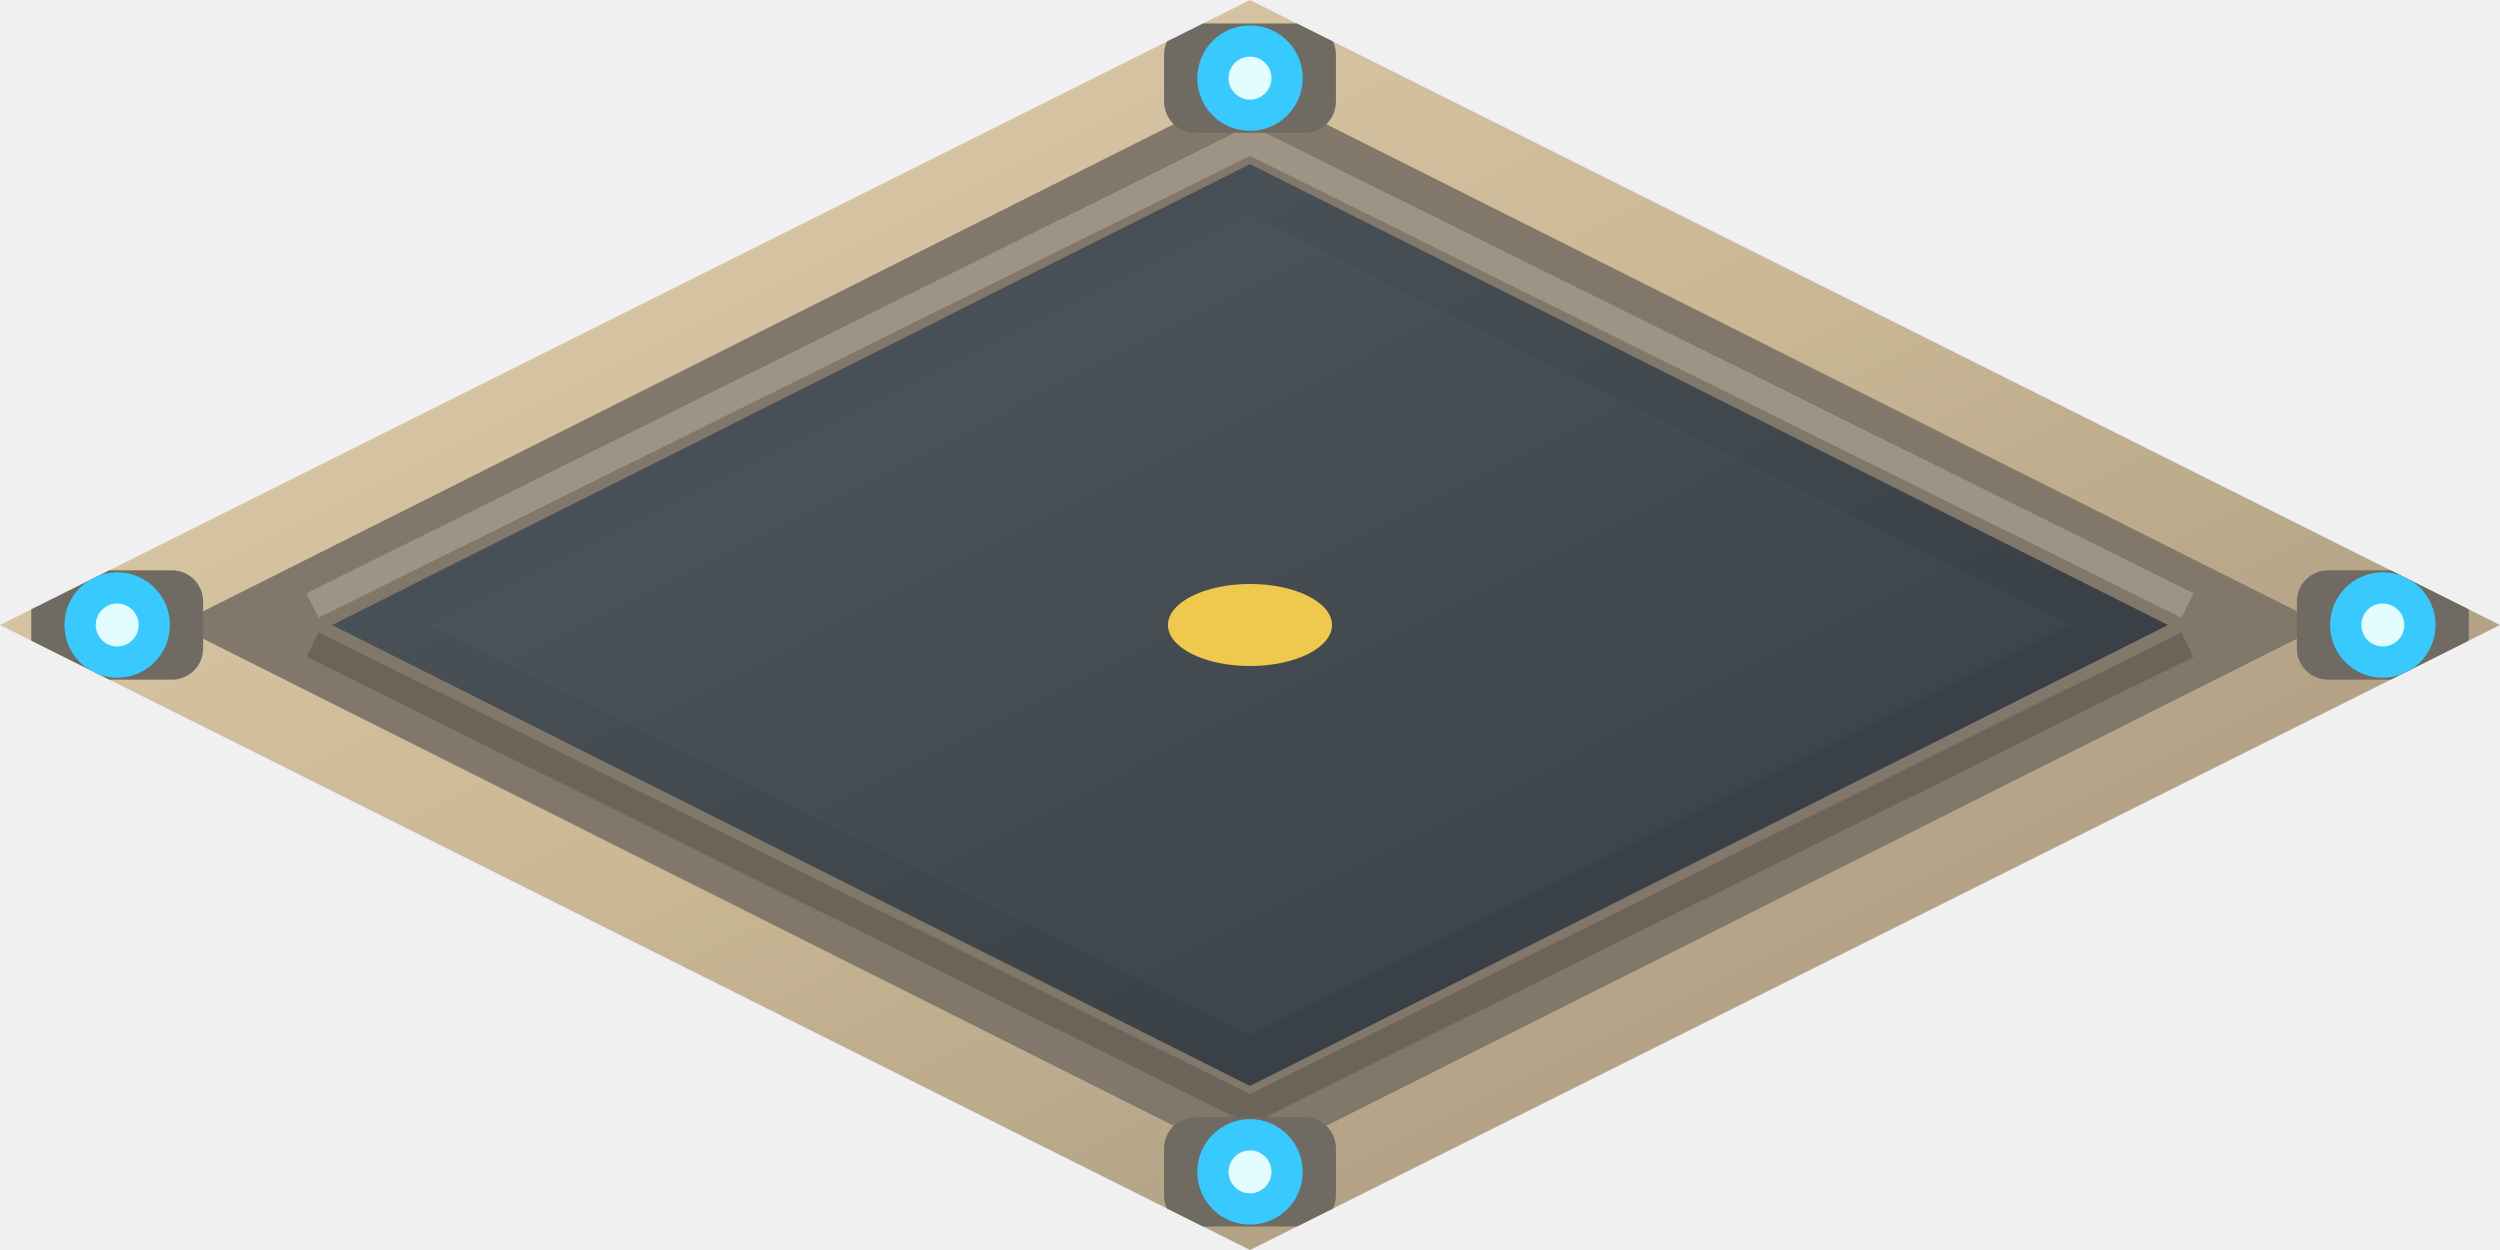
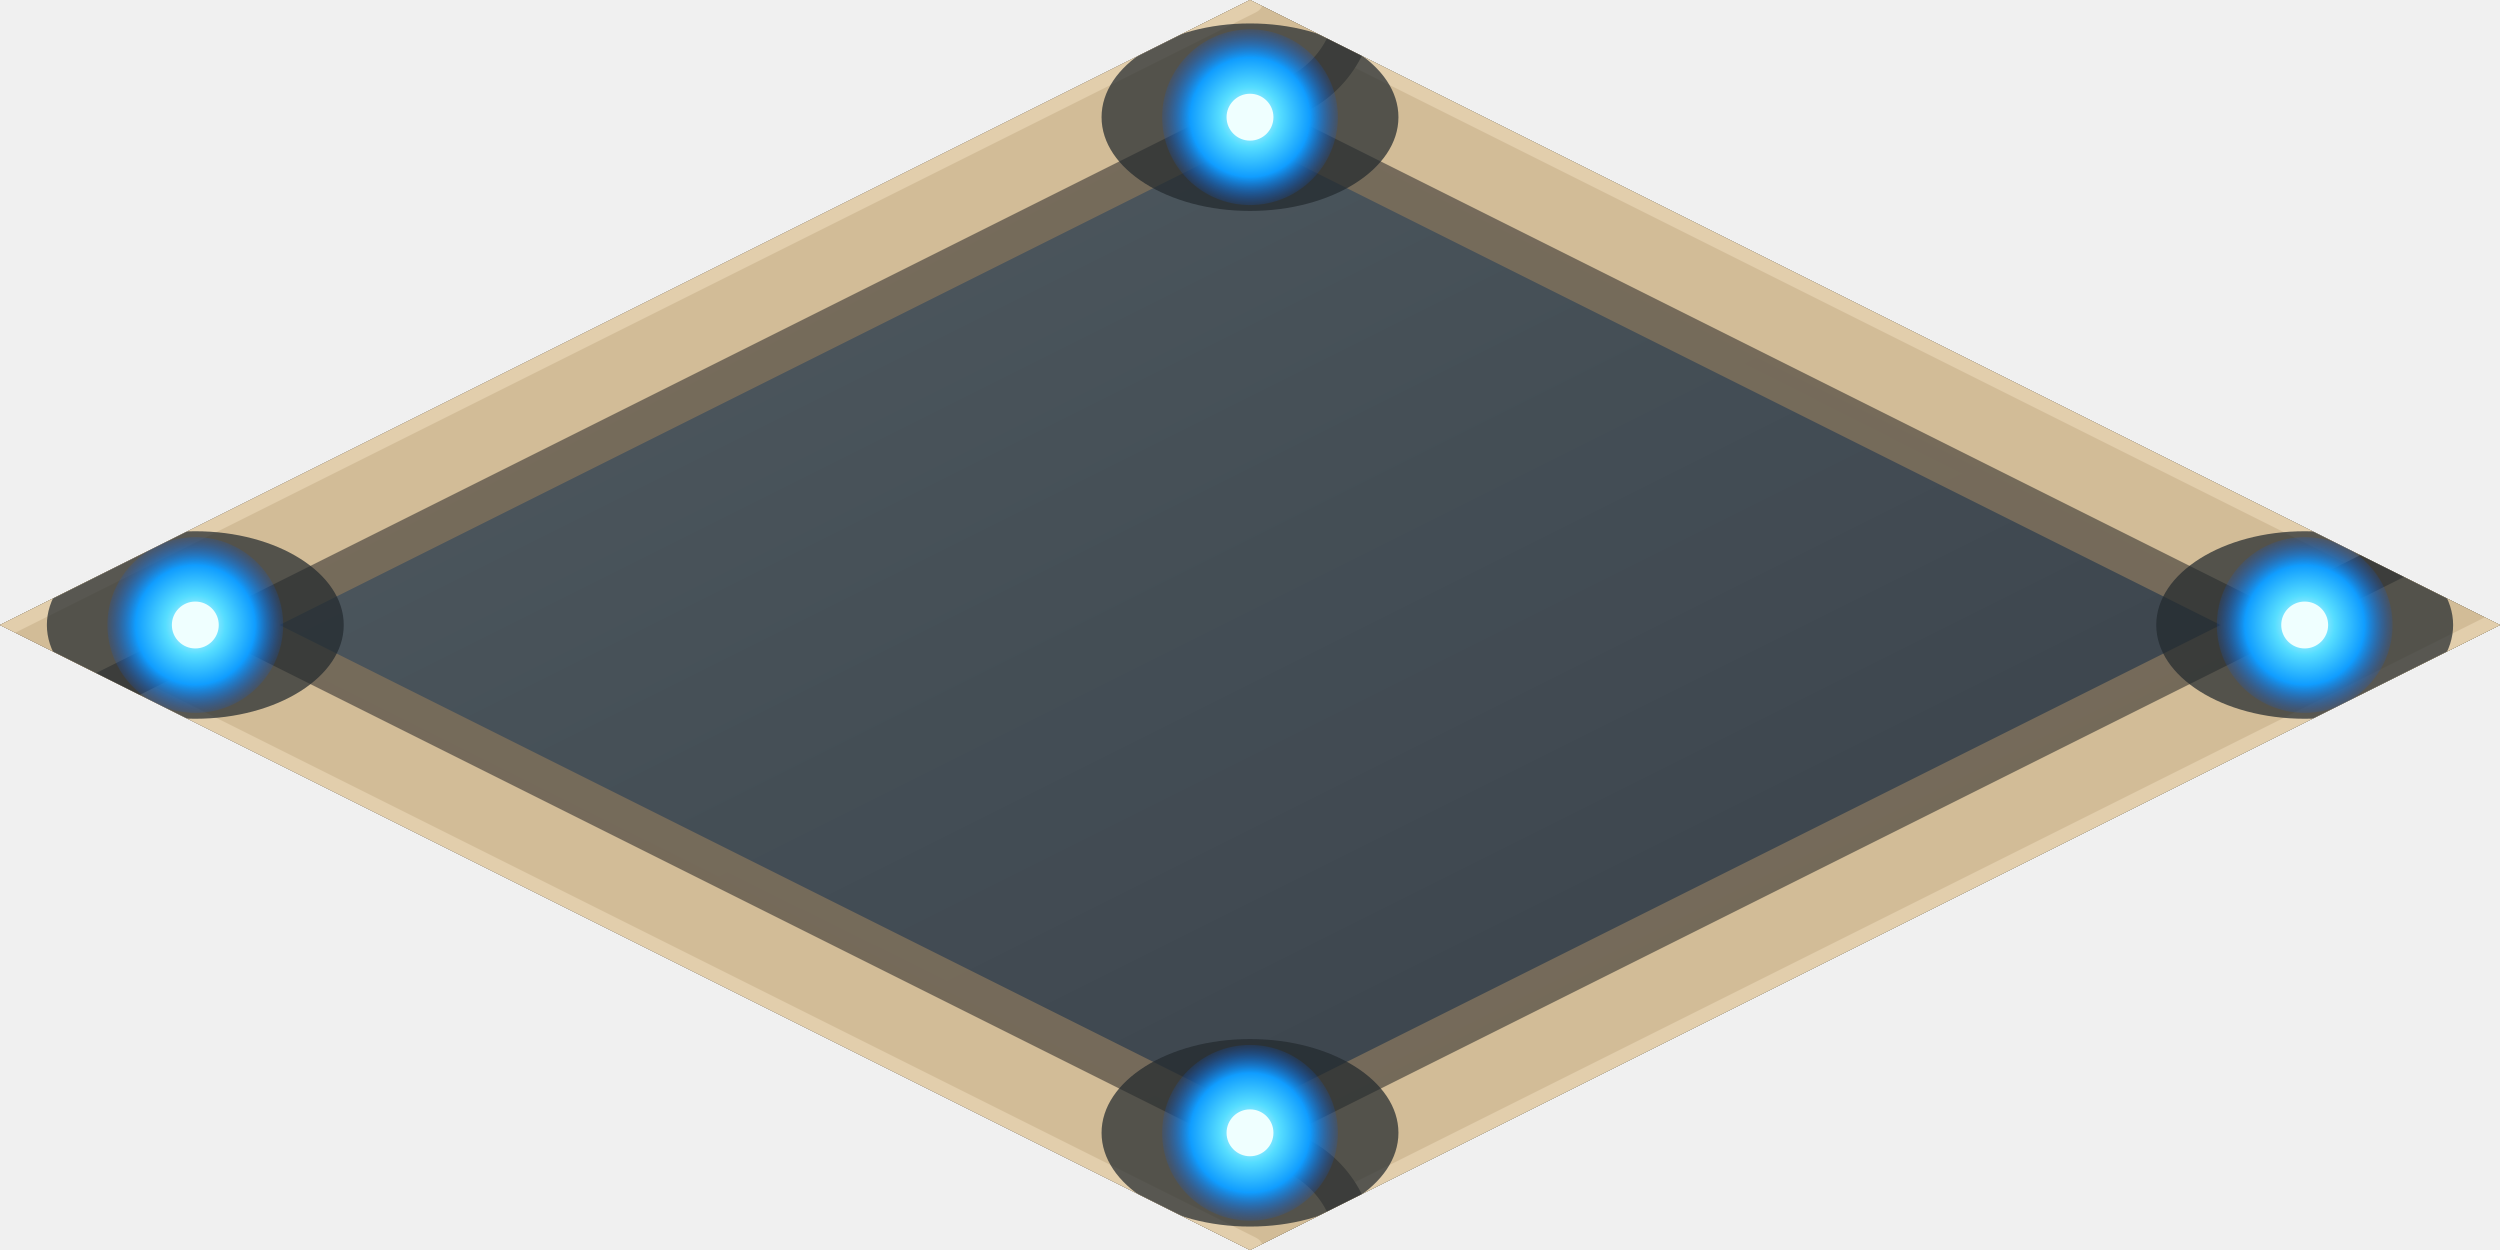
<svg xmlns="http://www.w3.org/2000/svg" width="64" height="32" viewBox="0 0 64 32">
  <defs>
-     <linearGradient id="curb" x1="0" y1="0" x2="1" y2="1">
-       <stop offset="0" stop-color="#e1cfad" />
-       <stop offset=".48" stop-color="#c9b795" />
-       <stop offset="1" stop-color="#9d8e77" />
-     </linearGradient>
-     <linearGradient id="asphalt" x1="0" y1="0" x2="1" y2="1">
-       <stop offset="0" stop-color="#50585f" />
-       <stop offset=".5" stop-color="#41494f" />
-       <stop offset="1" stop-color="#30383e" />
-     </linearGradient>
    <clipPath id="tile">
      <polygon points="32,0 64,16 32,32 0,16" />
    </clipPath>
+     <linearGradient id="asphalt" x1="0" y1="0" x2="1" y2="1">
+       <stop offset="0" stop-color="#525c63" />
+       <stop offset=".48" stop-color="#424b52" />
+       <stop offset="1" stop-color="#303940" />
+     </linearGradient>
+     <radialGradient id="blueGlow">
+       <stop offset="0" stop-color="#efffff" />
+       <stop offset=".34" stop-color="#56ddff" />
+       <stop offset=".68" stop-color="#109dff" />
+       <stop offset="1" stop-color="#125ad2" stop-opacity=".18" />
+     </radialGradient>
  </defs>
  <g clip-path="url(#tile)">
-     <polygon points="32,0 64,16 32,32 0,16" fill="url(#curb)" />
-     <polygon points="32,2.2 59.5,16 32,29.8 4.5,16" fill="#81786b" />
-     <polygon points="32,4.2 55.5,16 32,27.8 8.5,16" fill="url(#asphalt)" />
-     <path d="M11 16 L32 5.5 L53 16 L32 26.5 Z" fill="#697279" opacity=".08" />
-     <ellipse cx="32" cy="16" rx="2.1" ry="1.05" fill="#efc84e" />
-     <path d="M8 15.5 L32 3.6 L56 15.5" fill="none" stroke="#f4ead8" stroke-opacity=".25" stroke-width=".7" />
-     <path d="M56 16.5 L32 28.4 L8 16.5" fill="none" stroke="#251f1a" stroke-opacity=".22" stroke-width=".7" />
+     <polygon points="32,0 64,16 32,32 0,16" fill="url(#asphalt)" />
+     <polygon points="32,3 58,16 32,29 6,16" fill="#738089" opacity=".055" />
+     <path d="M7 14.8 L32 2.3 L57 14.8" fill="none" stroke="#ffffff" stroke-opacity=".065" stroke-width=".65" />
+     <path d="M57 17.2 L32 29.7 L7 17.2" fill="none" stroke="#151d22" stroke-opacity=".16" stroke-width=".8" />
+     <path d="M32 0 L64 16" fill="none" stroke="#786c5b" stroke-width="6.4" stroke-opacity="0.95" stroke-linecap="round" />
+     <path d="M32 0 L64 16" fill="none" stroke="#d2bc97" stroke-width="4.4" stroke-opacity="1" stroke-linecap="round" />
+     <path d="M32 0 L64 16" fill="none" stroke="#f2e2c2" stroke-width="0.7" stroke-opacity="0.48" stroke-linecap="round" />
+     <path d="M64 16 L32 32" fill="none" stroke="#786c5b" stroke-width="6.4" stroke-opacity="0.95" stroke-linecap="round" />
+     <path d="M64 16 L32 32" fill="none" stroke="#d2bc97" stroke-width="4.4" stroke-opacity="1" stroke-linecap="round" />
+     <path d="M64 16 L32 32" fill="none" stroke="#f2e2c2" stroke-width="0.7" stroke-opacity="0.48" stroke-linecap="round" />
+     <path d="M32 32 L0 16" fill="none" stroke="#786c5b" stroke-width="6.4" stroke-opacity="0.95" stroke-linecap="round" />
+     <path d="M32 32 L0 16" fill="none" stroke="#d2bc97" stroke-width="4.4" stroke-opacity="1" stroke-linecap="round" />
+     <path d="M32 32 L0 16" fill="none" stroke="#f2e2c2" stroke-width="0.7" stroke-opacity="0.48" stroke-linecap="round" />
+     <path d="M0 16 L32 0" fill="none" stroke="#786c5b" stroke-width="6.4" stroke-opacity="0.95" stroke-linecap="round" />
+     <path d="M0 16 L32 0" fill="none" stroke="#d2bc97" stroke-width="4.4" stroke-opacity="1" stroke-linecap="round" />
+     <path d="M0 16 L32 0" fill="none" stroke="#f2e2c2" stroke-width="0.7" stroke-opacity="0.48" stroke-linecap="round" />
    <g>
-       <rect x="29.8" y="0.6" width="4.4" height="2.8" rx=".8" fill="#6f6a62" />
-       <circle cx="32" cy="2" r="1.35" fill="#37c9ff" />
-       <circle cx="32" cy="2" r=".55" fill="#e3fcff" />
+       <ellipse cx="32" cy="3" rx="3.8" ry="2.4" fill="#22292e" opacity=".72" />
+       <circle cx="32" cy="3" r="2.25" fill="url(#blueGlow)" />
+       <circle cx="32" cy="3" r=".6" fill="#efffff" />
    </g>
    <g>
-       <rect x="58.8" y="14.6" width="4.4" height="2.8" rx=".8" fill="#6f6a62" />
-       <circle cx="61" cy="16" r="1.35" fill="#37c9ff" />
-       <circle cx="61" cy="16" r=".55" fill="#e3fcff" />
+       <ellipse cx="59" cy="16" rx="3.8" ry="2.4" fill="#22292e" opacity=".72" />
+       <circle cx="59" cy="16" r="2.25" fill="url(#blueGlow)" />
+       <circle cx="59" cy="16" r=".6" fill="#efffff" />
    </g>
    <g>
-       <rect x="29.8" y="28.6" width="4.4" height="2.8" rx=".8" fill="#6f6a62" />
-       <circle cx="32" cy="30" r="1.35" fill="#37c9ff" />
-       <circle cx="32" cy="30" r=".55" fill="#e3fcff" />
+       <ellipse cx="32" cy="29" rx="3.8" ry="2.4" fill="#22292e" opacity=".72" />
+       <circle cx="32" cy="29" r="2.25" fill="url(#blueGlow)" />
+       <circle cx="32" cy="29" r=".6" fill="#efffff" />
    </g>
    <g>
-       <rect x="0.8" y="14.6" width="4.4" height="2.8" rx=".8" fill="#6f6a62" />
-       <circle cx="3" cy="16" r="1.35" fill="#37c9ff" />
-       <circle cx="3" cy="16" r=".55" fill="#e3fcff" />
+       <ellipse cx="5" cy="16" rx="3.8" ry="2.4" fill="#22292e" opacity=".72" />
+       <circle cx="5" cy="16" r="2.25" fill="url(#blueGlow)" />
+       <circle cx="5" cy="16" r=".6" fill="#efffff" />
    </g>
  </g>
</svg>
